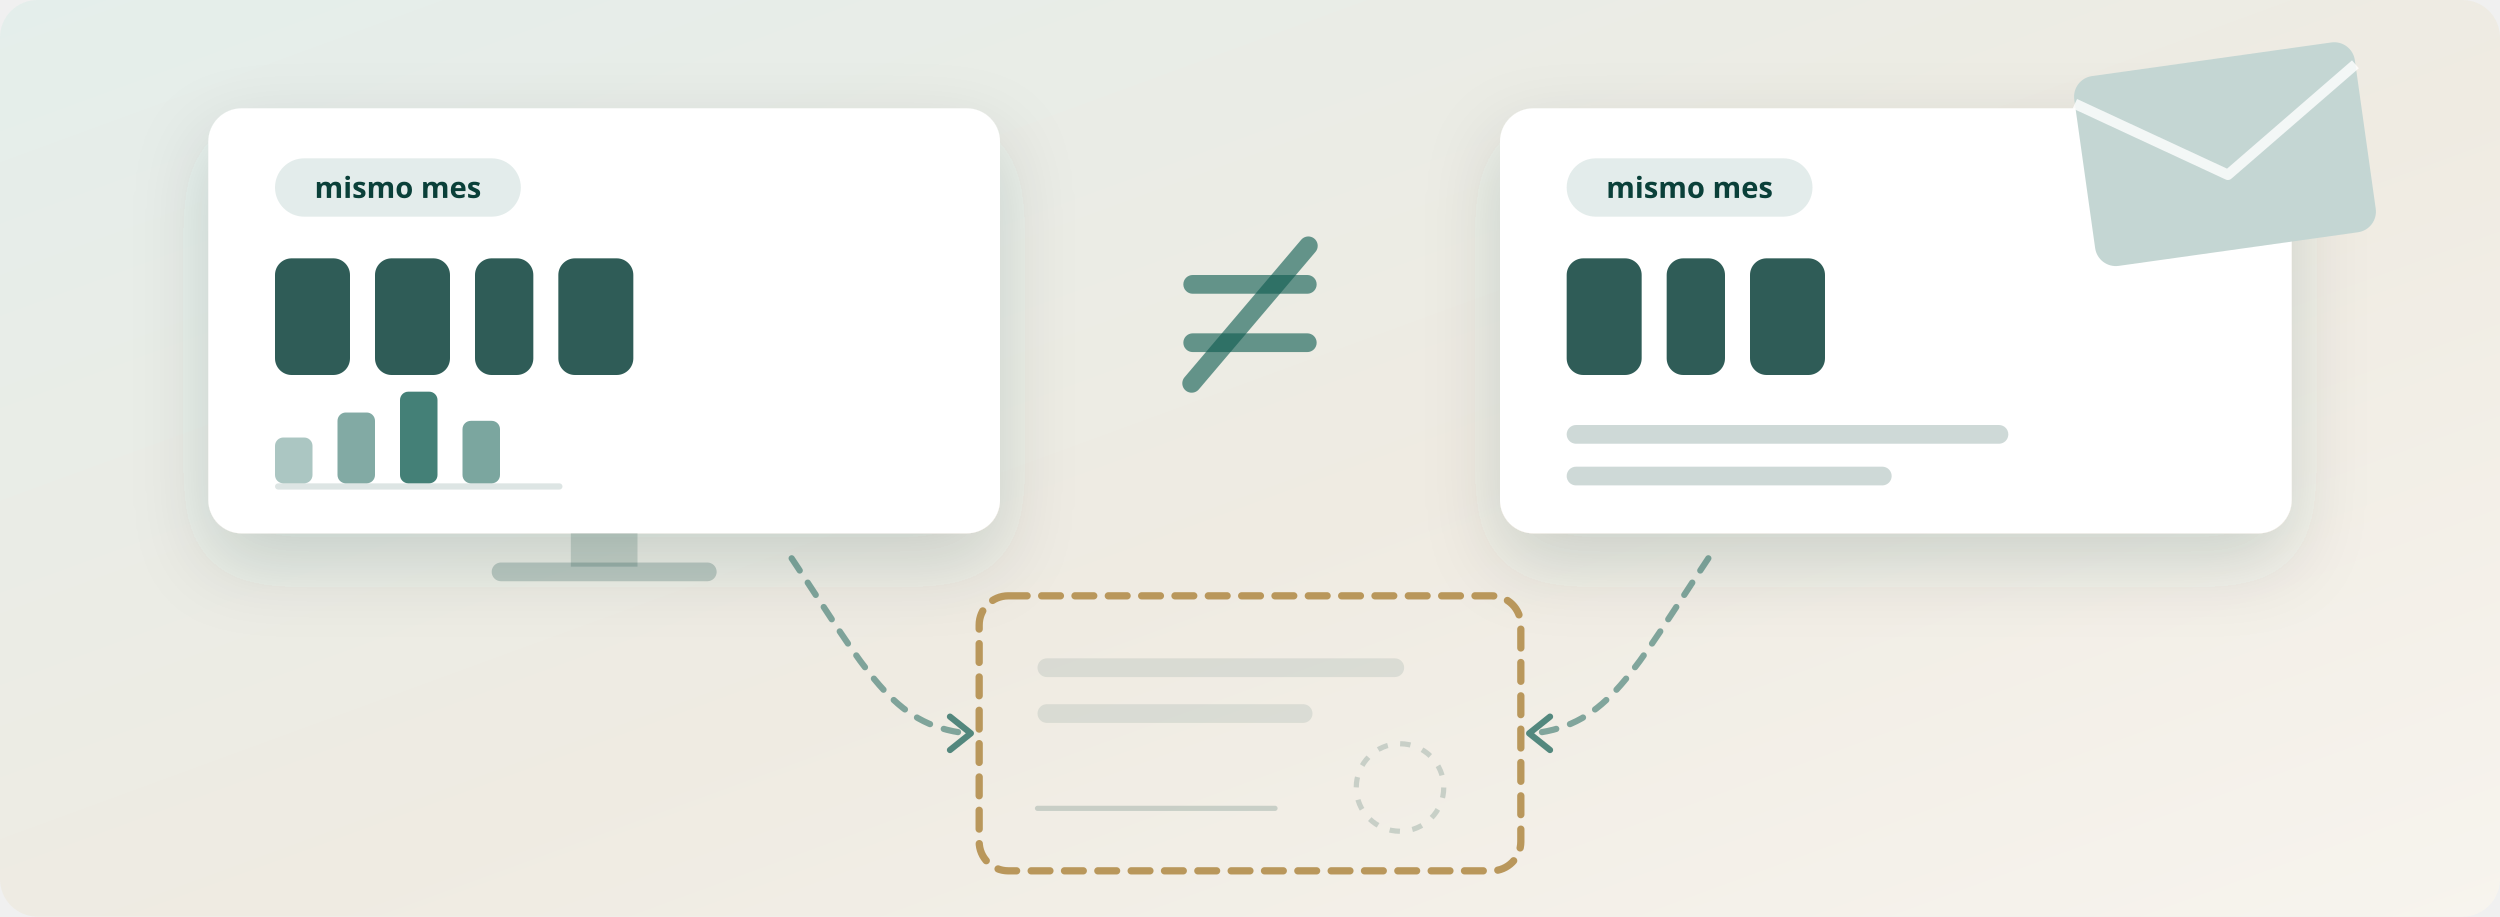
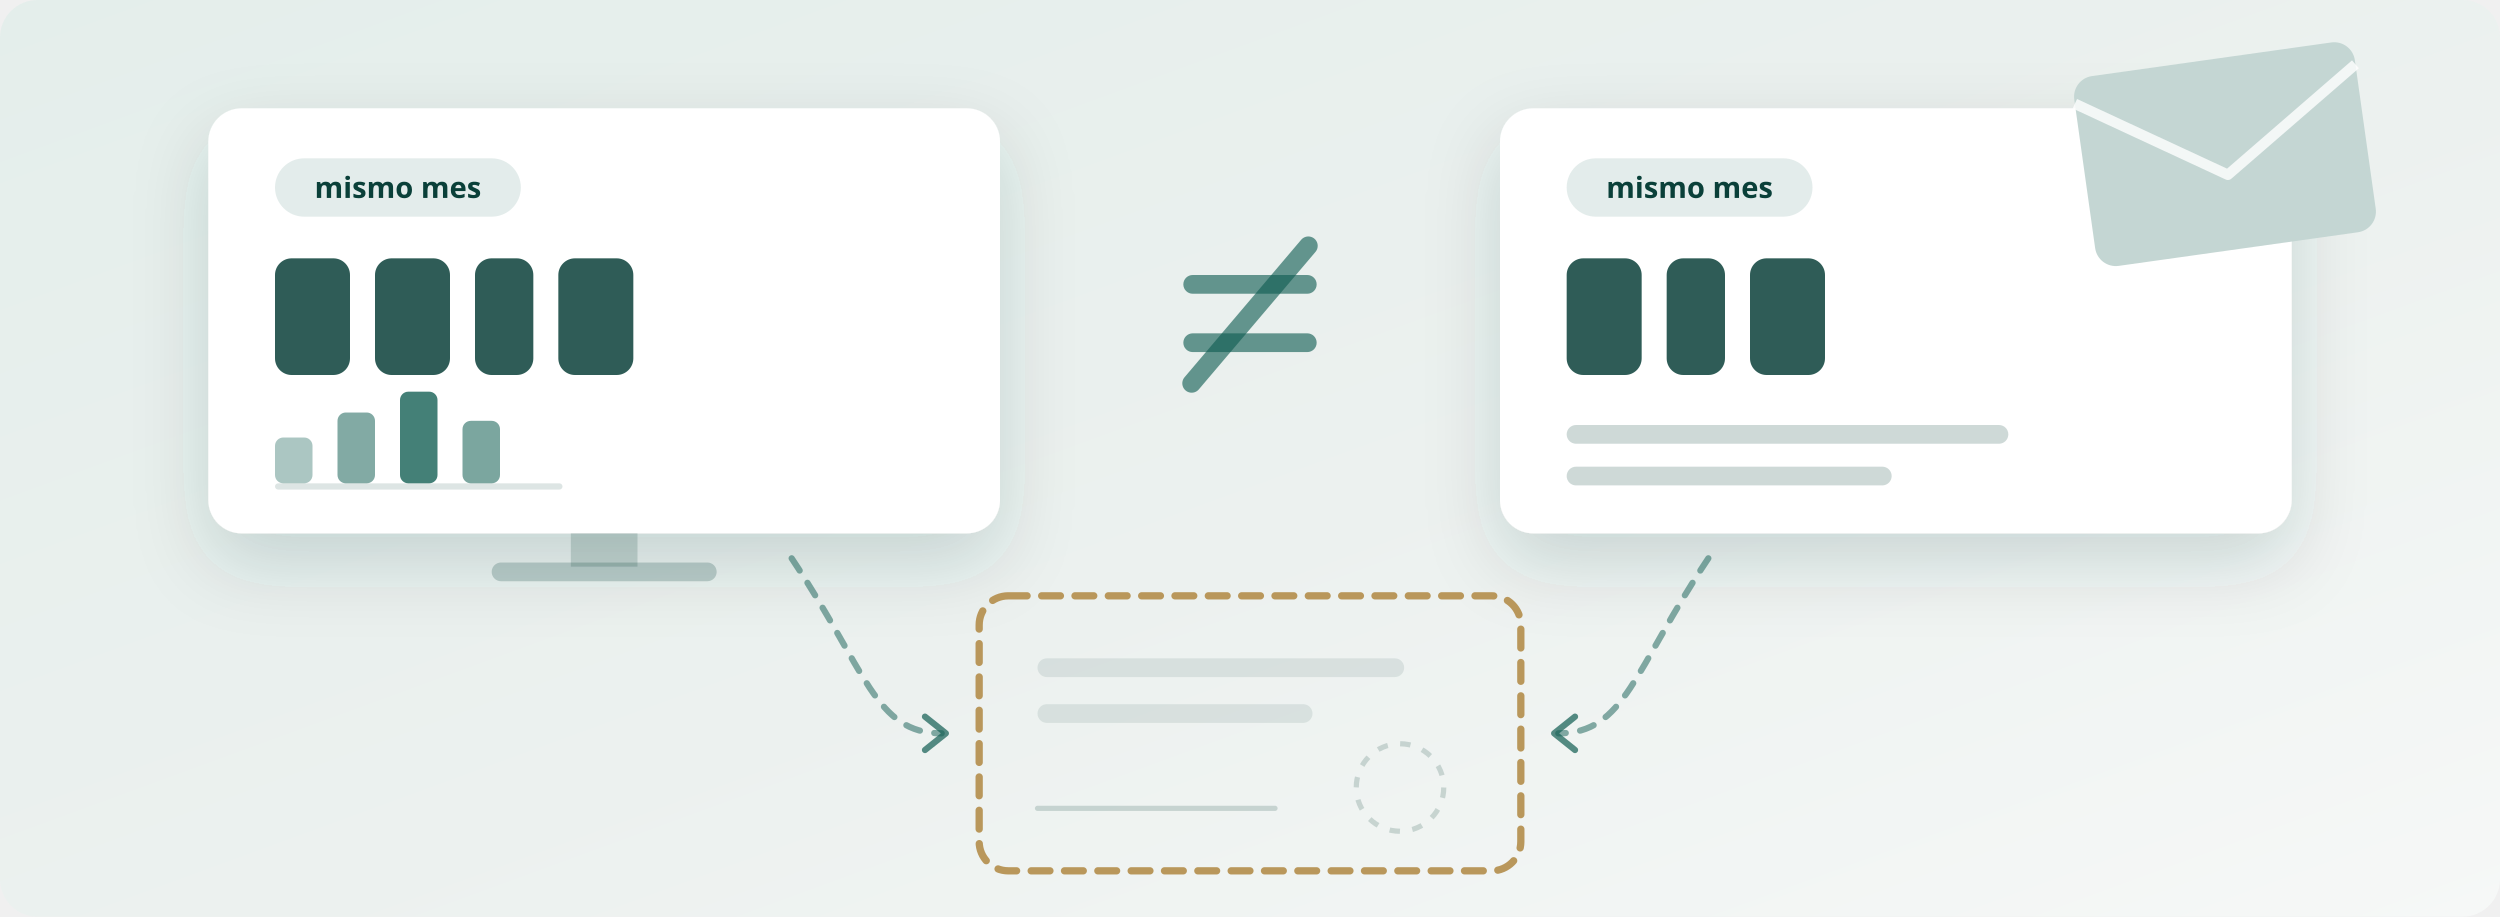
<svg xmlns="http://www.w3.org/2000/svg" viewBox="0 0 1200 440" width="1200" height="440" role="img" aria-label="A la izquierda, un tablero en pantalla con una cifra grande y unas barras; a la derecha, un informe de papel con un sobre en la esquina y otra cifra, más corta. Los dos llevan la misma etiqueta, mismo mes, y entre ellos está el signo de distinto. De los dos bajan líneas punteadas hasta el lugar donde debería estar la regla que define la cifra: un documento vacío, sin firma y sin sello.">
  <defs>
    <linearGradient id="ilu-doscifras-fondo" x1="0" y1="0" x2="1" y2="1">
      <stop offset="0%" stop-color="#E4EEEB" />
-       <stop offset="55%" stop-color="#EFEBE2" />
-       <stop offset="100%" stop-color="#F7F4EE" />
+       <stop offset="55%" stop-color="#ECF1EF" />
+       <stop offset="100%" stop-color="#F6F8F7" />
    </linearGradient>
    <filter id="ilu-doscifras-sombra" x="-30%" y="-30%" width="160%" height="160%">
      <feDropShadow dx="0" dy="14" stdDeviation="18" flood-color="#0A4039" flood-opacity="0.16" />
    </filter>
  </defs>
  <rect width="1200" height="440" rx="18" fill="url(#ilu-doscifras-fondo)" />
  <g filter="url(#ilu-doscifras-sombra)">
    <rect x="100" y="52" width="380" height="204" rx="16" fill="#FFFFFF" />
  </g>
  <rect x="274" y="256" width="32" height="16" fill="#0A4039" opacity=".18" />
  <rect x="236" y="270" width="108" height="9" rx="4.5" fill="#0A4039" opacity=".22" />
  <rect x="132" y="76" width="118" height="28" rx="14" fill="#0F5C51" opacity=".12" />
  <text x="191" y="95" text-anchor="middle" font-family="Seravek, 'Source Sans 3', system-ui, sans-serif" font-size="14" font-weight="600" fill="#0A4039">mismo mes</text>
  <g fill="#0A4039" opacity=".85">
    <rect x="132" y="124" width="36" height="56" rx="8" />
    <rect x="180" y="124" width="36" height="56" rx="8" />
    <rect x="228" y="124" width="28" height="56" rx="8" />
    <rect x="268" y="124" width="36" height="56" rx="8" />
  </g>
  <g fill="#0F5C51">
    <rect x="132" y="210" width="18" height="22" rx="4" opacity=".35" />
    <rect x="162" y="198" width="18" height="34" rx="4" opacity=".52" />
    <rect x="192" y="188" width="18" height="44" rx="4" opacity=".78" />
    <rect x="222" y="202" width="18" height="30" rx="4" opacity=".55" />
  </g>
  <rect x="132" y="232" width="138" height="3" rx="1.5" fill="#0A4039" opacity=".14" />
  <g filter="url(#ilu-doscifras-sombra)">
    <rect x="720" y="52" width="380" height="204" rx="16" fill="#FFFFFF" />
  </g>
  <rect x="752" y="76" width="118" height="28" rx="14" fill="#0F5C51" opacity=".12" />
  <text x="811" y="95" text-anchor="middle" font-family="Seravek, 'Source Sans 3', system-ui, sans-serif" font-size="14" font-weight="600" fill="#0A4039">mismo mes</text>
  <g fill="#0A4039" opacity=".85">
    <rect x="752" y="124" width="36" height="56" rx="8" />
    <rect x="800" y="124" width="28" height="56" rx="8" />
    <rect x="840" y="124" width="36" height="56" rx="8" />
  </g>
  <rect x="752" y="204" width="212" height="9" rx="4.5" fill="#0A4039" opacity=".20" />
  <rect x="752" y="224" width="156" height="9" rx="4.5" fill="#0A4039" opacity=".20" />
  <g transform="rotate(-8 1068 74)">
    <rect x="1000" y="28" width="136" height="92" rx="10" fill="#C4D6D3" />
    <path d="M1000 40 L1068 84 L1136 40" fill="none" stroke="#FFFFFF" stroke-width="5" stroke-linejoin="round" opacity=".8" />
  </g>
  <g fill="#0F5C51" opacity=".62">
    <rect x="568" y="132" width="64" height="9" rx="4.5" />
    <rect x="568" y="160" width="64" height="9" rx="4.5" />
  </g>
  <line x1="628" y1="118" x2="572" y2="184" stroke="#0F5C51" stroke-width="9" stroke-linecap="round" opacity=".62" />
  <g fill="none" stroke="#0F5C51" stroke-width="3" stroke-linecap="round" opacity=".5">
-     <path d="M380 268 C 416 322, 428 348, 464 352" stroke-dasharray="7 7" />
-     <path d="M820 268 C 784 322, 772 348, 736 352" stroke-dasharray="7 7" />
+     <path d="M380 268 C 416 322, 420 352, 452 352" stroke-dasharray="7 7" />
+     <path d="M820 268 C 784 322, 780 352, 748 352" stroke-dasharray="7 7" />
  </g>
-   <path d="M456 344 l10 8 -10 8" fill="none" stroke="#0F5C51" stroke-width="3" stroke-linecap="round" stroke-linejoin="round" opacity=".7" />
-   <path d="M744 344 l-10 8 10 8" fill="none" stroke="#0F5C51" stroke-width="3" stroke-linecap="round" stroke-linejoin="round" opacity=".7" />
+   <path d="M444 344 l10 8 -10 8" fill="none" stroke="#0F5C51" stroke-width="3" stroke-linecap="round" stroke-linejoin="round" opacity=".7" />
+   <path d="M756 344 l-10 8 10 8" fill="none" stroke="#0F5C51" stroke-width="3" stroke-linecap="round" stroke-linejoin="round" opacity=".7" />
  <rect x="498" y="316" width="176" height="9" rx="4.5" fill="#0A4039" opacity=".10" />
  <rect x="498" y="338" width="132" height="9" rx="4.5" fill="#0A4039" opacity=".10" />
  <line x1="498" y1="388" x2="612" y2="388" stroke="#0A4039" stroke-width="2.5" stroke-linecap="round" opacity=".18" />
  <circle cx="672" cy="378" r="21" fill="none" stroke="#0A4039" stroke-width="2.5" stroke-dasharray="5 6" opacity=".18" />
  <rect x="470" y="286" width="260" height="132" rx="14" fill="none" stroke="#B9975B" stroke-width="3.5" stroke-dasharray="9 7" stroke-linecap="round" />
</svg>
